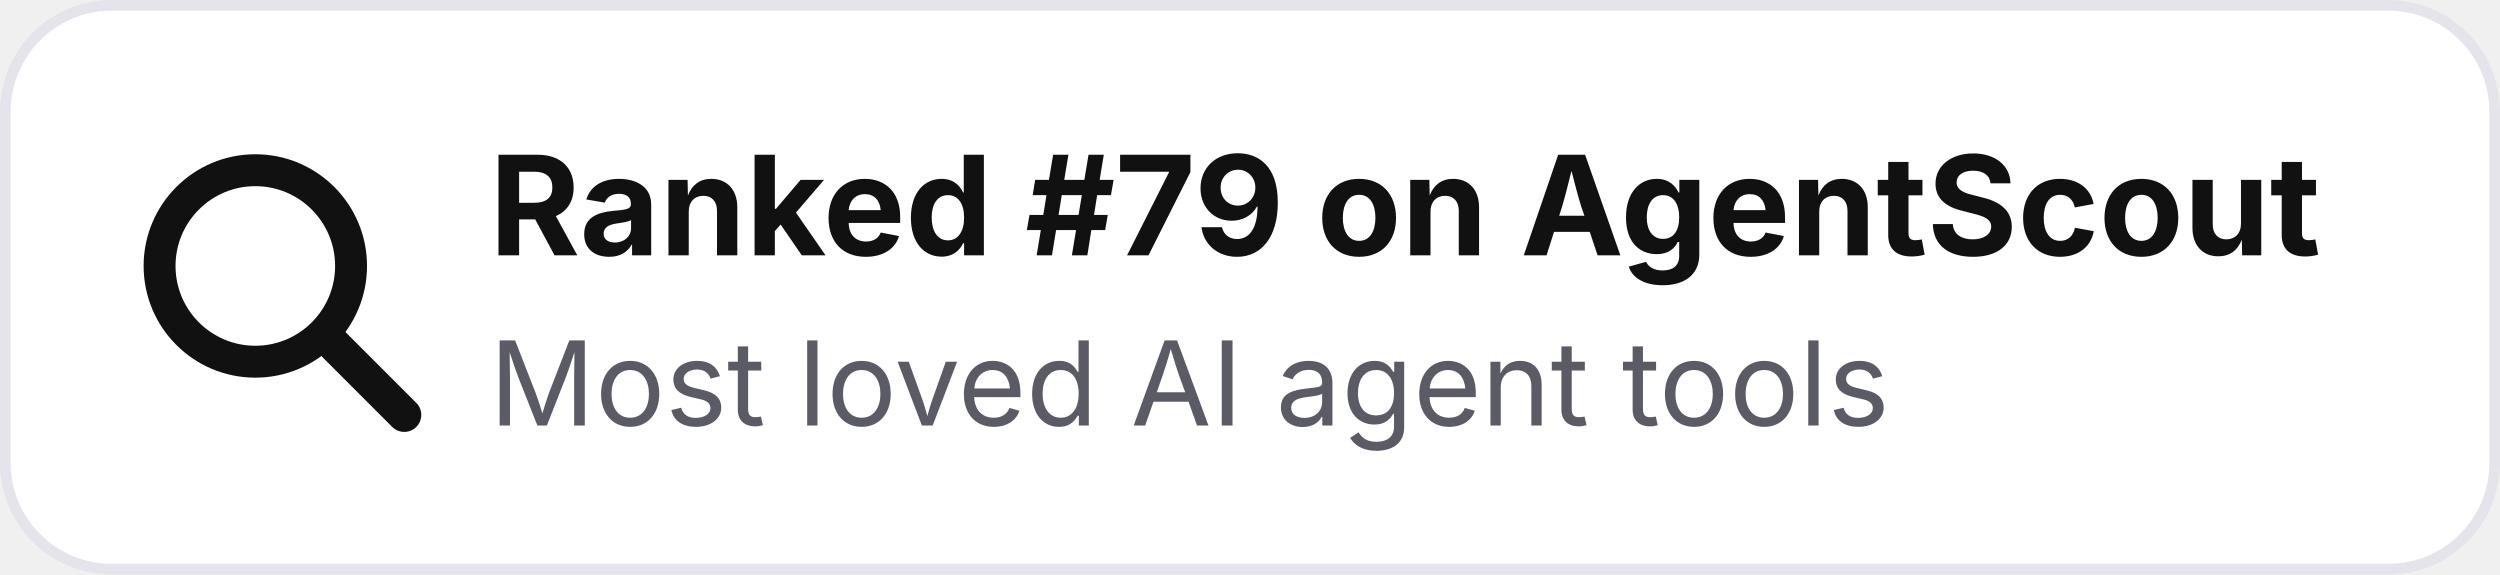
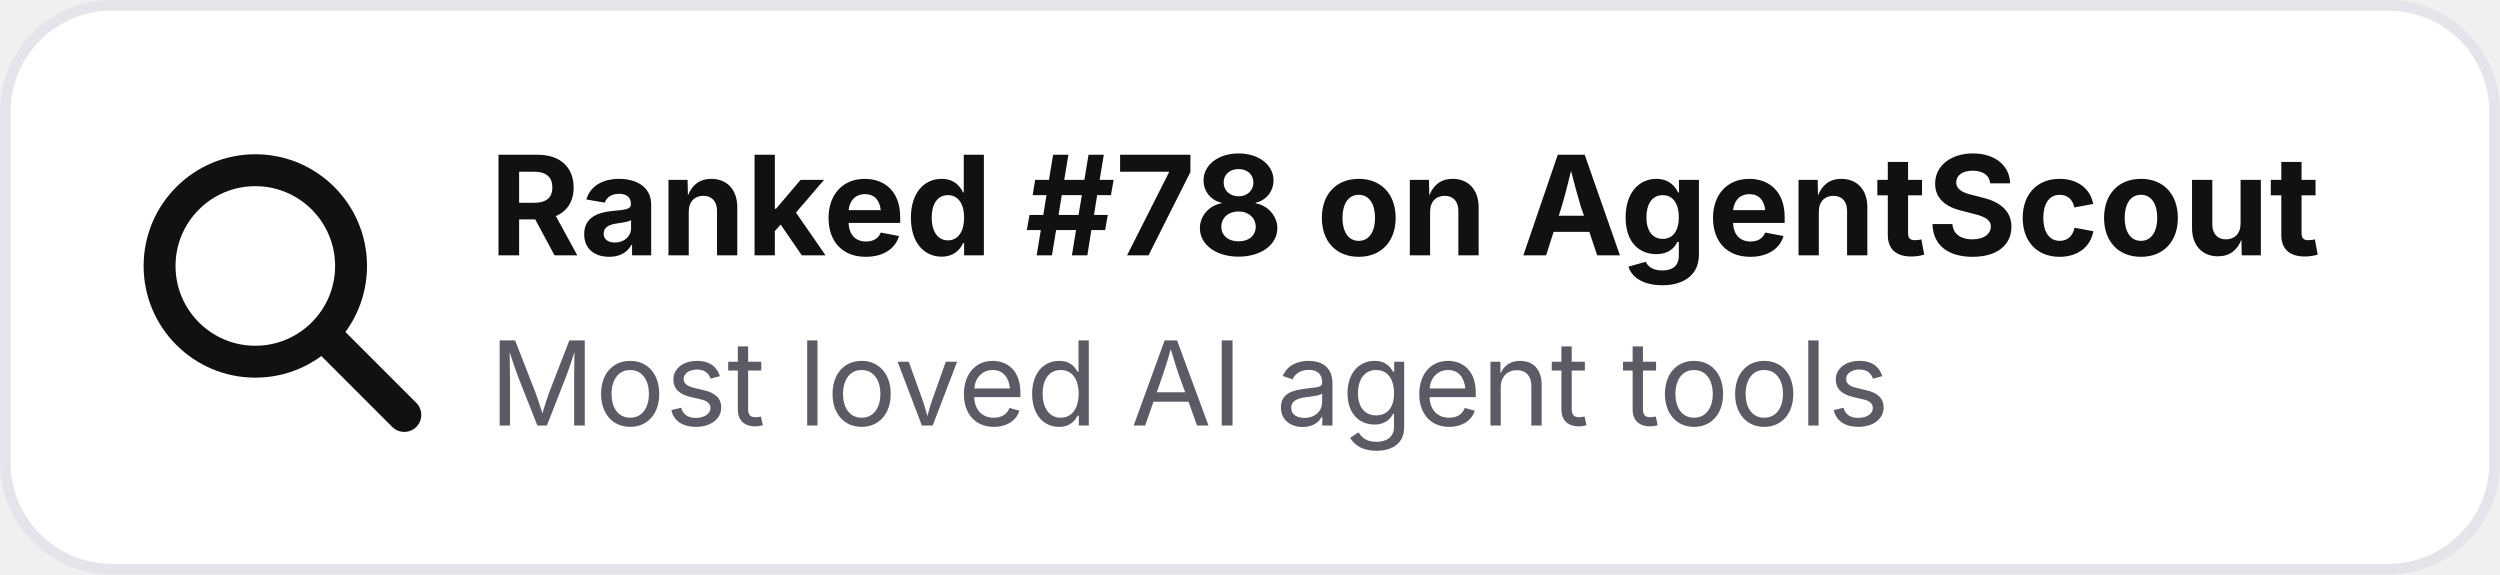
- <svg xmlns="http://www.w3.org/2000/svg" width="235" height="54" viewBox="0 0 235 54" role="img" aria-label="Ranked #79 on AgentScout">
+ <svg xmlns="http://www.w3.org/2000/svg" width="235" height="54" viewBox="0 0 235 54" role="img" aria-label="Ranked #78 on AgentScout">
  <rect x=".5" y=".5" width="234" height="53" rx="10" fill="#ffffff" stroke="#e4e4ea" />
  <circle cx="24" cy="25" r="9" fill="none" stroke="#111111" stroke-width="3" />
  <path d="M31 32l7 7" stroke="#111111" stroke-width="3.2" stroke-linecap="round" />
-   <text x="46" y="24" font-family="Inter,Segoe UI,Arial,sans-serif" font-size="13" font-weight="700" fill="#111111">Ranked #79 on AgentScout</text>
+   <text x="46" y="24" font-family="Inter,Segoe UI,Arial,sans-serif" font-size="13" font-weight="700" fill="#111111">Ranked #78 on AgentScout</text>
  <text x="46" y="40" font-family="Inter,Segoe UI,Arial,sans-serif" font-size="11" fill="#5b5b66">Most loved AI agent tools</text>
</svg>
